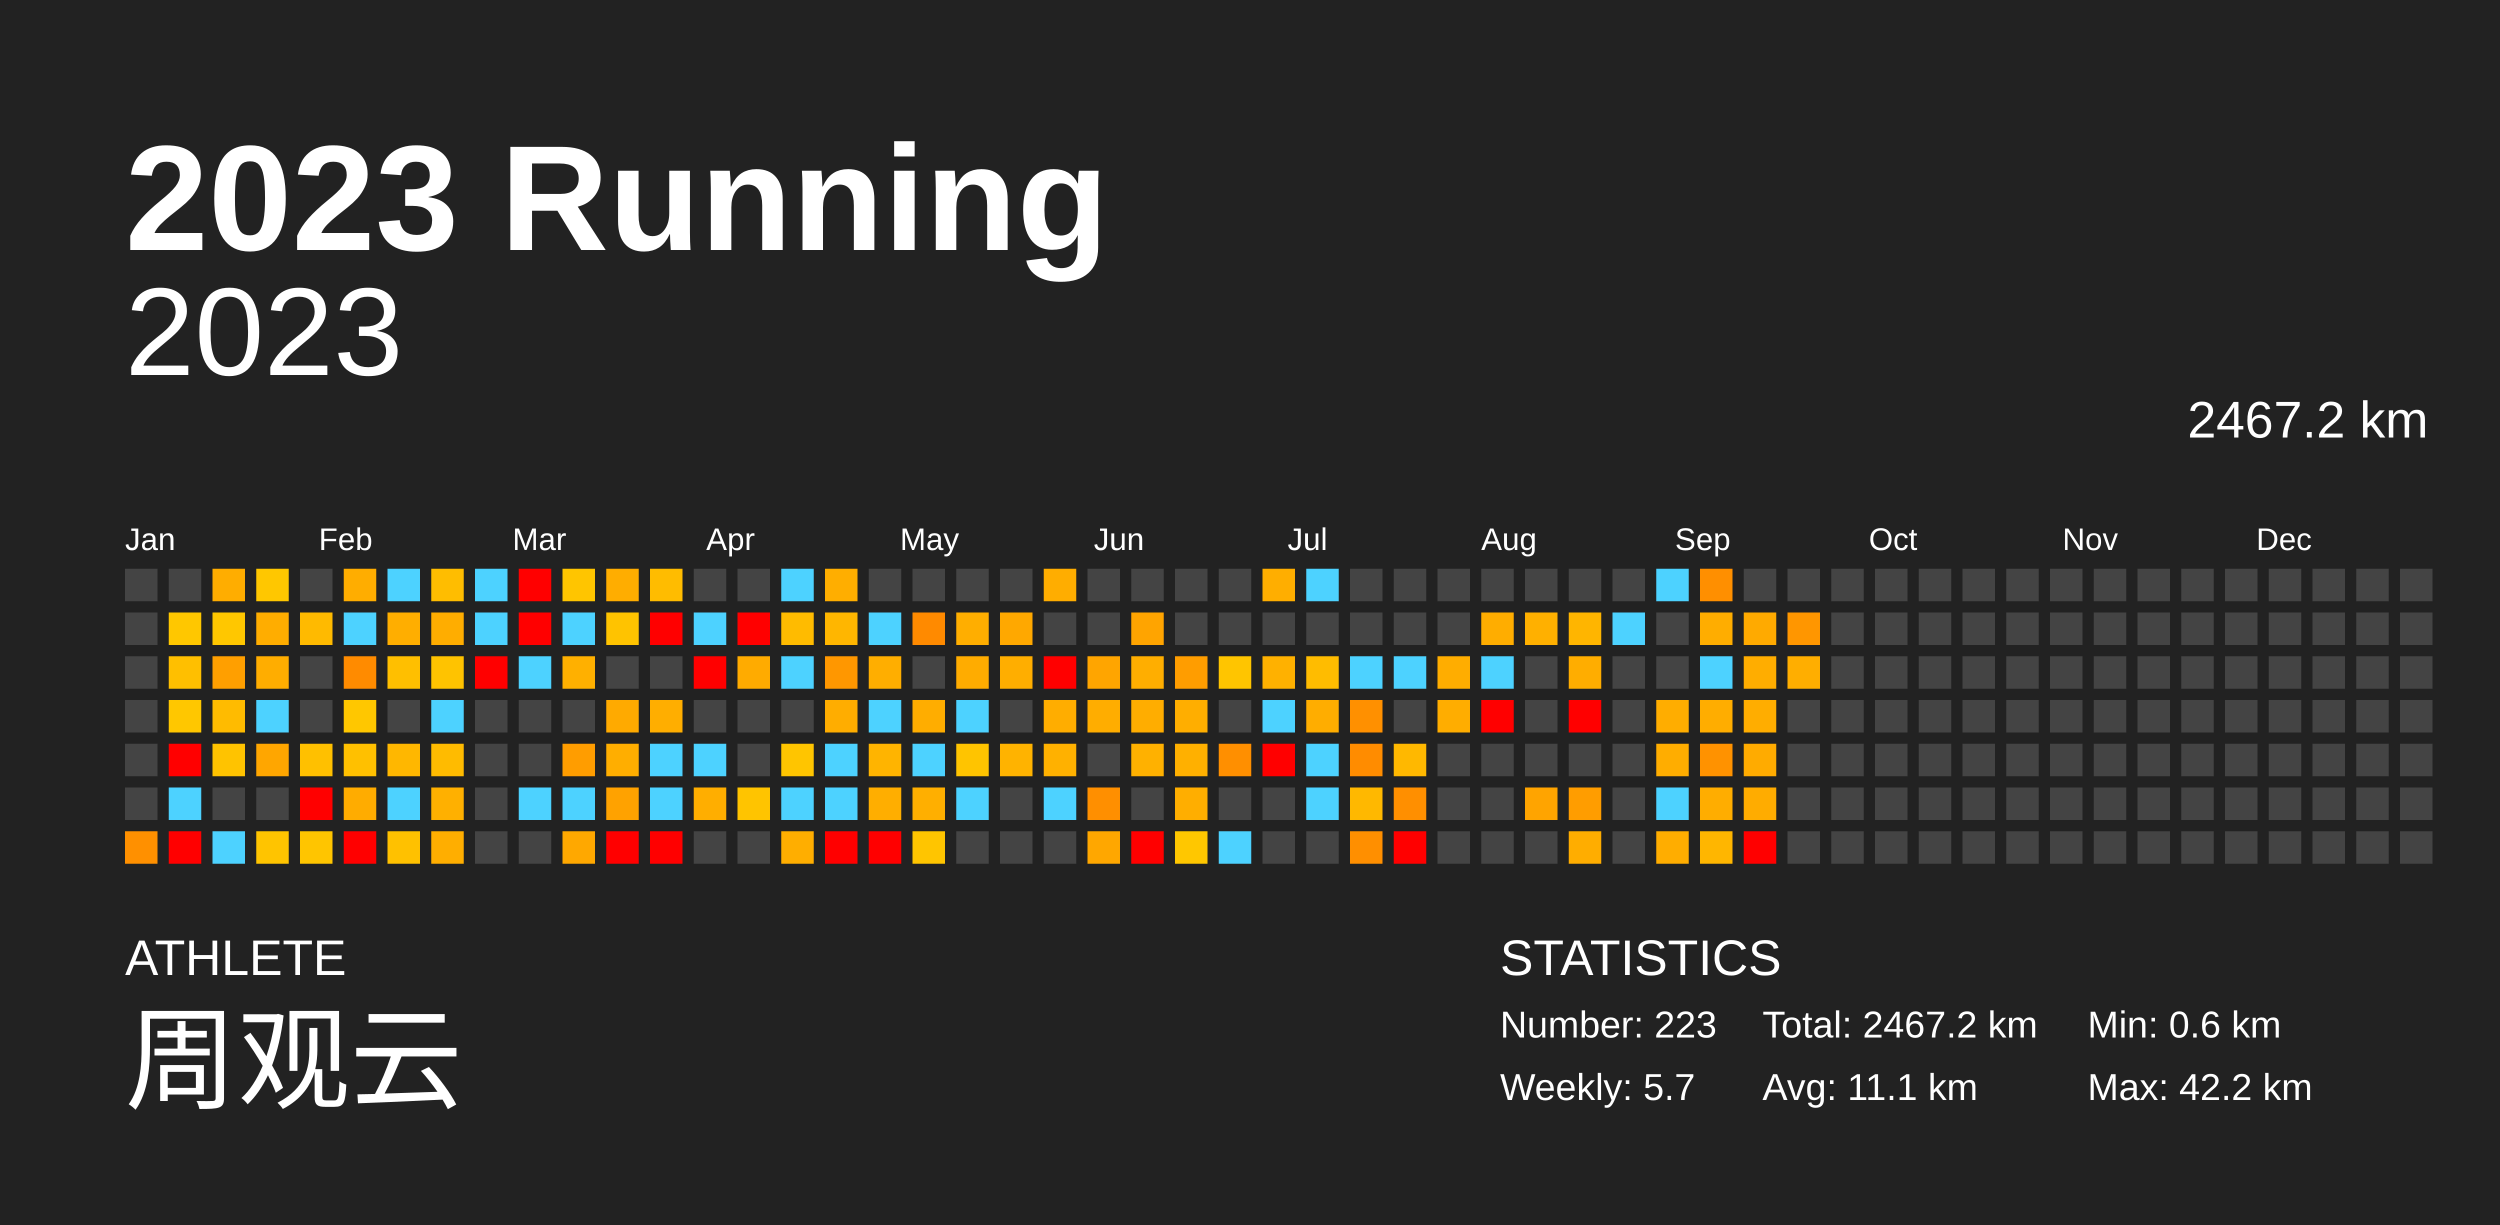
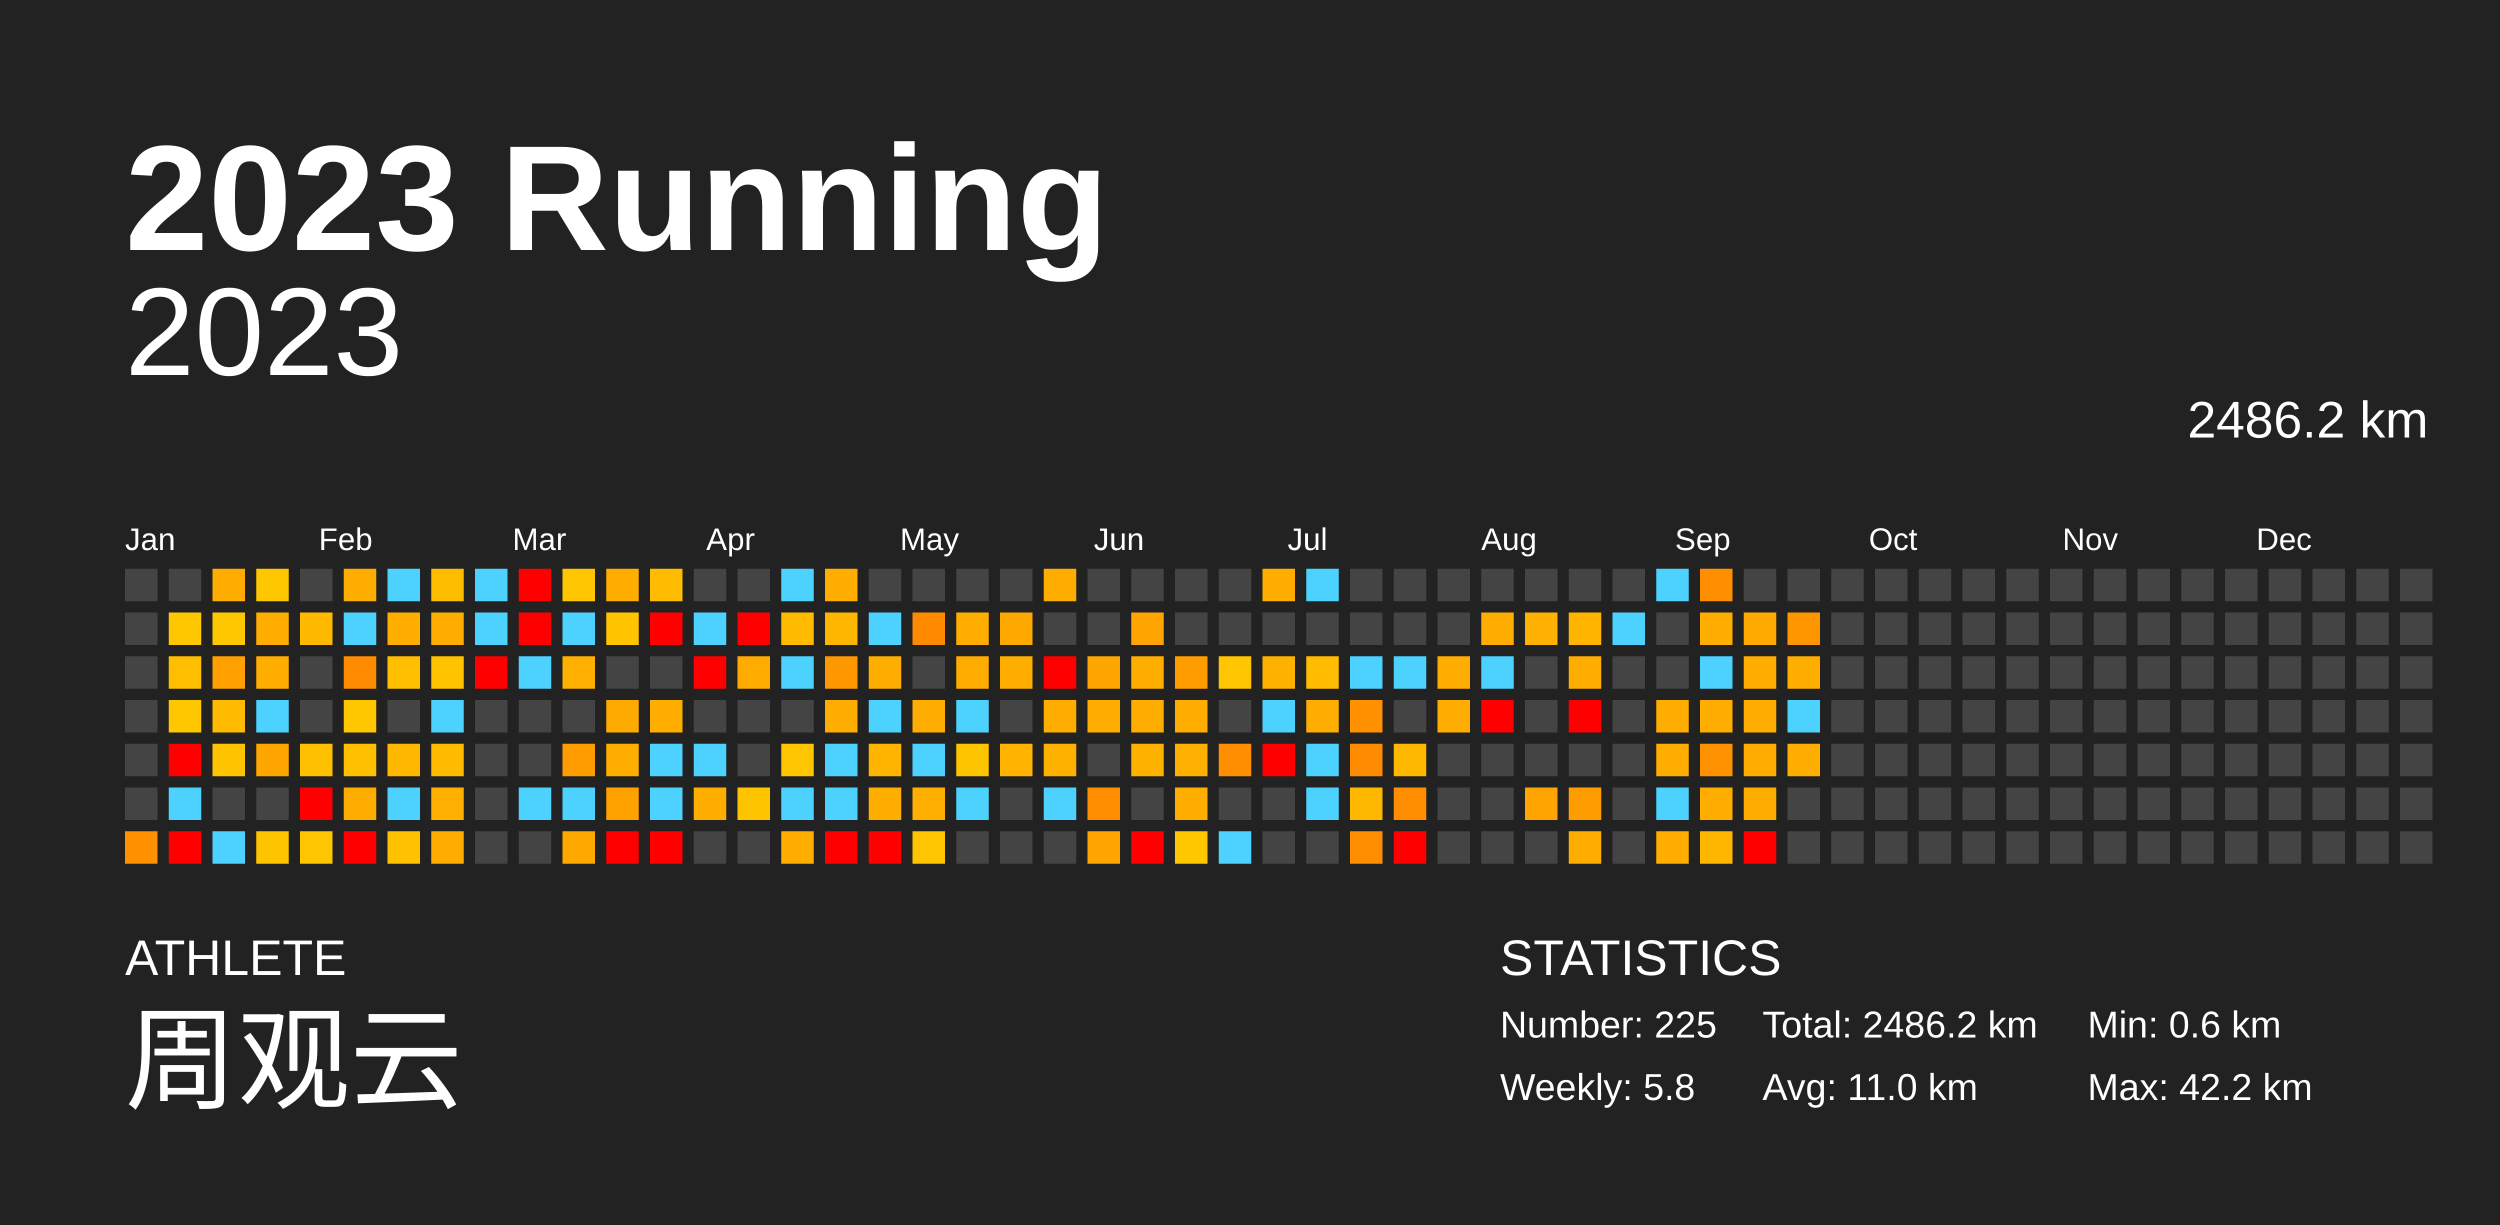
<svg xmlns="http://www.w3.org/2000/svg" baseProfile="full" height="98mm" version="1.1" viewBox="0,0,200,98" width="200mm">
  <defs />
  <rect fill="#222222" height="98" width="200" x="0" y="0" />
  <text fill="#FFFFFF" style="font-size:12px; font-family:Arial; font-weight:bold;" x="10" y="20">2023 Running</text>
  <text fill="#FFFFFF" style="font-size:4px; font-family:Arial" x="10" y="78">ATHLETE</text>
  <text fill="#FFFFFF" style="font-size:9px; font-family:Arial" x="10" y="88">周观云</text>
  <text fill="#FFFFFF" style="font-size:4px; font-family:Arial" x="120" y="78">STATISTICS</text>
-   <text fill="#FFFFFF" style="font-size:3px; font-family:Arial" x="120" y="83">Number: 223</text>
-   <text fill="#FFFFFF" style="font-size:3px; font-family:Arial" x="120" y="88">Weekly: 5.7</text>
-   <text fill="#FFFFFF" style="font-size:3px; font-family:Arial" x="141" y="83">Total: 2467.2 km</text>
-   <text fill="#FFFFFF" style="font-size:3px; font-family:Arial" x="141" y="88">Avg: 11.1 km</text>
+   <text fill="#FFFFFF" style="font-size:3px; font-family:Arial" x="120" y="83">Number: 225</text>
+   <text fill="#FFFFFF" style="font-size:3px; font-family:Arial" x="120" y="88">Weekly: 5.8</text>
+   <text fill="#FFFFFF" style="font-size:3px; font-family:Arial" x="141" y="83">Total: 2486.2 km</text>
+   <text fill="#FFFFFF" style="font-size:3px; font-family:Arial" x="141" y="88">Avg: 11.0 km</text>
  <text fill="#FFFFFF" style="font-size:3px; font-family:Arial" x="167" y="83">Min: 0.6 km</text>
  <text fill="#FFFFFF" style="font-size:3px; font-family:Arial" x="167" y="88">Max: 42.2 km</text>
  <text alignment-baseline="hanging" fill="#FFFFFF" style="font-size:10.0px; font-family:Arial;" x="10" y="30">2023</text>
-   <text alignment-baseline="hanging" fill="#FFFFFF" style="font-size:4.125px; font-family:Arial;" x="175" y="35">2467.2 km</text>
+   <text alignment-baseline="hanging" fill="#FFFFFF" style="font-size:4.125px; font-family:Arial;" x="175" y="35">2486.2 km</text>
  <text fill="#FFFFFF" style="font-size:2.5px; font-family:Arial" x="10.0" y="44">Jan</text>
  <text fill="#FFFFFF" style="font-size:2.5px; font-family:Arial" x="25.5" y="44">Feb</text>
  <text fill="#FFFFFF" style="font-size:2.5px; font-family:Arial" x="41.0" y="44">Mar</text>
  <text fill="#FFFFFF" style="font-size:2.5px; font-family:Arial" x="56.5" y="44">Apr</text>
  <text fill="#FFFFFF" style="font-size:2.5px; font-family:Arial" x="72.0" y="44">May</text>
  <text fill="#FFFFFF" style="font-size:2.5px; font-family:Arial" x="87.5" y="44">Jun</text>
  <text fill="#FFFFFF" style="font-size:2.5px; font-family:Arial" x="103.0" y="44">Jul</text>
  <text fill="#FFFFFF" style="font-size:2.5px; font-family:Arial" x="118.5" y="44">Aug</text>
  <text fill="#FFFFFF" style="font-size:2.5px; font-family:Arial" x="134.0" y="44">Sep</text>
  <text fill="#FFFFFF" style="font-size:2.5px; font-family:Arial" x="149.5" y="44">Oct</text>
  <text fill="#FFFFFF" style="font-size:2.5px; font-family:Arial" x="165.0" y="44">Nov</text>
  <text fill="#FFFFFF" style="font-size:2.5px; font-family:Arial" x="180.5" y="44">Dec</text>
  <rect fill="#444444" height="2.6" width="2.6" x="10.0" y="45.5" />
  <rect fill="#444444" height="2.6" width="2.6" x="10.0" y="49.0" />
  <rect fill="#444444" height="2.6" width="2.6" x="10.0" y="52.5" />
  <rect fill="#444444" height="2.6" width="2.6" x="10.0" y="56.0" />
  <rect fill="#444444" height="2.6" width="2.6" x="10.0" y="59.5" />
  <rect fill="#444444" height="2.6" width="2.6" x="10.0" y="63.0" />
  <rect fill="#ff9000" height="2.6" width="2.6" x="10.0" y="66.5" />
  <rect fill="#444444" height="2.6" width="2.6" x="13.5" y="45.5" />
  <rect fill="#ffc700" height="2.6" width="2.6" x="13.5" y="49.0" />
  <rect fill="#ffbf00" height="2.6" width="2.6" x="13.5" y="52.5" />
  <rect fill="#ffc700" height="2.6" width="2.6" x="13.5" y="56.0" />
  <rect fill="red" height="2.6" width="2.6" x="13.5" y="59.5" />
  <rect fill="#4dd2ff" height="2.6" width="2.6" x="13.5" y="63.0" />
  <rect fill="red" height="2.6" width="2.6" x="13.5" y="66.5" />
  <rect fill="#ffad00" height="2.6" width="2.6" x="17.0" y="45.5" />
  <rect fill="#ffc700" height="2.6" width="2.6" x="17.0" y="49.0" />
  <rect fill="#ff9f00" height="2.6" width="2.6" x="17.0" y="52.5" />
  <rect fill="#ffbb00" height="2.6" width="2.6" x="17.0" y="56.0" />
  <rect fill="#ffc300" height="2.6" width="2.6" x="17.0" y="59.5" />
  <rect fill="#444444" height="2.6" width="2.6" x="17.0" y="63.0" />
  <rect fill="#4dd2ff" height="2.6" width="2.6" x="17.0" y="66.5" />
  <rect fill="#ffc700" height="2.6" width="2.6" x="20.5" y="45.5" />
  <rect fill="#ffad00" height="2.6" width="2.6" x="20.5" y="49.0" />
  <rect fill="#ffad00" height="2.6" width="2.6" x="20.5" y="52.5" />
  <rect fill="#4dd2ff" height="2.6" width="2.6" x="20.5" y="56.0" />
  <rect fill="#ffa600" height="2.6" width="2.6" x="20.5" y="59.5" />
  <rect fill="#444444" height="2.6" width="2.6" x="20.5" y="63.0" />
  <rect fill="#ffc400" height="2.6" width="2.6" x="20.5" y="66.5" />
  <rect fill="#444444" height="2.6" width="2.6" x="24.0" y="45.5" />
  <rect fill="#ffba00" height="2.6" width="2.6" x="24.0" y="49.0" />
  <rect fill="#444444" height="2.6" width="2.6" x="24.0" y="52.5" />
  <rect fill="#444444" height="2.6" width="2.6" x="24.0" y="56.0" />
  <rect fill="#ffc000" height="2.6" width="2.6" x="24.0" y="59.5" />
  <rect fill="red" height="2.6" width="2.6" x="24.0" y="63.0" />
  <rect fill="#ffc500" height="2.6" width="2.6" x="24.0" y="66.5" />
  <rect fill="#ffad00" height="2.6" width="2.6" x="27.5" y="45.5" />
  <rect fill="#4dd2ff" height="2.6" width="2.6" x="27.5" y="49.0" />
  <rect fill="#ff8b00" height="2.6" width="2.6" x="27.5" y="52.5" />
  <rect fill="#ffc700" height="2.6" width="2.6" x="27.5" y="56.0" />
  <rect fill="#ffc000" height="2.6" width="2.6" x="27.5" y="59.5" />
  <rect fill="#ffac00" height="2.6" width="2.6" x="27.5" y="63.0" />
  <rect fill="red" height="2.6" width="2.6" x="27.5" y="66.5" />
  <rect fill="#4dd2ff" height="2.6" width="2.6" x="31.0" y="45.5" />
  <rect fill="#ffae00" height="2.6" width="2.6" x="31.0" y="49.0" />
  <rect fill="#ffbf00" height="2.6" width="2.6" x="31.0" y="52.5" />
  <rect fill="#444444" height="2.6" width="2.6" x="31.0" y="56.0" />
  <rect fill="#ffb700" height="2.6" width="2.6" x="31.0" y="59.5" />
  <rect fill="#4dd2ff" height="2.6" width="2.6" x="31.0" y="63.0" />
  <rect fill="#ffc100" height="2.6" width="2.6" x="31.0" y="66.5" />
  <rect fill="#ffbd00" height="2.6" width="2.6" x="34.5" y="45.5" />
  <rect fill="#ffad00" height="2.6" width="2.6" x="34.5" y="49.0" />
  <rect fill="#ffc300" height="2.6" width="2.6" x="34.5" y="52.5" />
  <rect fill="#4dd2ff" height="2.6" width="2.6" x="34.5" y="56.0" />
  <rect fill="#ffbb00" height="2.6" width="2.6" x="34.5" y="59.5" />
  <rect fill="#ffb000" height="2.6" width="2.6" x="34.5" y="63.0" />
  <rect fill="#ffae00" height="2.6" width="2.6" x="34.5" y="66.5" />
  <rect fill="#4dd2ff" height="2.6" width="2.6" x="38.0" y="45.5" />
  <rect fill="#4dd2ff" height="2.6" width="2.6" x="38.0" y="49.0" />
  <rect fill="red" height="2.6" width="2.6" x="38.0" y="52.5" />
  <rect fill="#444444" height="2.6" width="2.6" x="38.0" y="56.0" />
  <rect fill="#444444" height="2.6" width="2.6" x="38.0" y="59.5" />
  <rect fill="#444444" height="2.6" width="2.6" x="38.0" y="63.0" />
  <rect fill="#444444" height="2.6" width="2.6" x="38.0" y="66.5" />
  <rect fill="red" height="2.6" width="2.6" x="41.5" y="45.5" />
  <rect fill="red" height="2.6" width="2.6" x="41.5" y="49.0" />
  <rect fill="#4dd2ff" height="2.6" width="2.6" x="41.5" y="52.5" />
  <rect fill="#444444" height="2.6" width="2.6" x="41.5" y="56.0" />
  <rect fill="#444444" height="2.6" width="2.6" x="41.5" y="59.5" />
  <rect fill="#4dd2ff" height="2.6" width="2.6" x="41.5" y="63.0" />
  <rect fill="#444444" height="2.6" width="2.6" x="41.5" y="66.5" />
  <rect fill="#ffc500" height="2.6" width="2.6" x="45.0" y="45.5" />
  <rect fill="#4dd2ff" height="2.6" width="2.6" x="45.0" y="49.0" />
  <rect fill="#ffb000" height="2.6" width="2.6" x="45.0" y="52.5" />
  <rect fill="#444444" height="2.6" width="2.6" x="45.0" y="56.0" />
  <rect fill="#ff9d00" height="2.6" width="2.6" x="45.0" y="59.5" />
  <rect fill="#4dd2ff" height="2.6" width="2.6" x="45.0" y="63.0" />
  <rect fill="#ffa800" height="2.6" width="2.6" x="45.0" y="66.5" />
  <rect fill="#ffad00" height="2.6" width="2.6" x="48.5" y="45.5" />
  <rect fill="#ffc300" height="2.6" width="2.6" x="48.5" y="49.0" />
  <rect fill="#444444" height="2.6" width="2.6" x="48.5" y="52.5" />
  <rect fill="#ffaa00" height="2.6" width="2.6" x="48.5" y="56.0" />
  <rect fill="#ffae00" height="2.6" width="2.6" x="48.5" y="59.5" />
  <rect fill="#ffa200" height="2.6" width="2.6" x="48.5" y="63.0" />
  <rect fill="red" height="2.6" width="2.6" x="48.5" y="66.5" />
  <rect fill="#ffbc00" height="2.6" width="2.6" x="52.0" y="45.5" />
  <rect fill="red" height="2.6" width="2.6" x="52.0" y="49.0" />
  <rect fill="#444444" height="2.6" width="2.6" x="52.0" y="52.5" />
  <rect fill="#ffae00" height="2.6" width="2.6" x="52.0" y="56.0" />
  <rect fill="#4dd2ff" height="2.6" width="2.6" x="52.0" y="59.5" />
  <rect fill="#4dd2ff" height="2.6" width="2.6" x="52.0" y="63.0" />
  <rect fill="red" height="2.6" width="2.6" x="52.0" y="66.5" />
  <rect fill="#444444" height="2.6" width="2.6" x="55.5" y="45.5" />
  <rect fill="#4dd2ff" height="2.6" width="2.6" x="55.5" y="49.0" />
  <rect fill="red" height="2.6" width="2.6" x="55.5" y="52.5" />
  <rect fill="#444444" height="2.6" width="2.6" x="55.5" y="56.0" />
  <rect fill="#4dd2ff" height="2.6" width="2.6" x="55.5" y="59.5" />
  <rect fill="#ffae00" height="2.6" width="2.6" x="55.5" y="63.0" />
  <rect fill="#444444" height="2.6" width="2.6" x="55.5" y="66.5" />
  <rect fill="#444444" height="2.6" width="2.6" x="59.0" y="45.5" />
  <rect fill="red" height="2.6" width="2.6" x="59.0" y="49.0" />
  <rect fill="#ffab00" height="2.6" width="2.6" x="59.0" y="52.5" />
  <rect fill="#444444" height="2.6" width="2.6" x="59.0" y="56.0" />
  <rect fill="#444444" height="2.6" width="2.6" x="59.0" y="59.5" />
  <rect fill="#ffc400" height="2.6" width="2.6" x="59.0" y="63.0" />
  <rect fill="#444444" height="2.6" width="2.6" x="59.0" y="66.5" />
  <rect fill="#4dd2ff" height="2.6" width="2.6" x="62.5" y="45.5" />
  <rect fill="#ffbb00" height="2.6" width="2.6" x="62.5" y="49.0" />
  <rect fill="#4dd2ff" height="2.6" width="2.6" x="62.5" y="52.5" />
  <rect fill="#444444" height="2.6" width="2.6" x="62.5" y="56.0" />
  <rect fill="#ffc500" height="2.6" width="2.6" x="62.5" y="59.5" />
  <rect fill="#4dd2ff" height="2.6" width="2.6" x="62.5" y="63.0" />
  <rect fill="#ffae00" height="2.6" width="2.6" x="62.5" y="66.5" />
  <rect fill="#ffae00" height="2.6" width="2.6" x="66.0" y="45.5" />
  <rect fill="#ffb600" height="2.6" width="2.6" x="66.0" y="49.0" />
  <rect fill="#ff9700" height="2.6" width="2.6" x="66.0" y="52.5" />
  <rect fill="#ffad00" height="2.6" width="2.6" x="66.0" y="56.0" />
  <rect fill="#4dd2ff" height="2.6" width="2.6" x="66.0" y="59.5" />
  <rect fill="#4dd2ff" height="2.6" width="2.6" x="66.0" y="63.0" />
  <rect fill="red" height="2.6" width="2.6" x="66.0" y="66.5" />
  <rect fill="#444444" height="2.6" width="2.6" x="69.5" y="45.5" />
  <rect fill="#4dd2ff" height="2.6" width="2.6" x="69.5" y="49.0" />
  <rect fill="#ffae00" height="2.6" width="2.6" x="69.5" y="52.5" />
  <rect fill="#4dd2ff" height="2.6" width="2.6" x="69.5" y="56.0" />
  <rect fill="#ffb400" height="2.6" width="2.6" x="69.5" y="59.5" />
  <rect fill="#ffae00" height="2.6" width="2.6" x="69.5" y="63.0" />
  <rect fill="red" height="2.6" width="2.6" x="69.5" y="66.5" />
  <rect fill="#444444" height="2.6" width="2.6" x="73.0" y="45.5" />
  <rect fill="#ff8a00" height="2.6" width="2.6" x="73.0" y="49.0" />
  <rect fill="#444444" height="2.6" width="2.6" x="73.0" y="52.5" />
  <rect fill="#ffad00" height="2.6" width="2.6" x="73.0" y="56.0" />
  <rect fill="#4dd2ff" height="2.6" width="2.6" x="73.0" y="59.5" />
  <rect fill="#ffaf00" height="2.6" width="2.6" x="73.0" y="63.0" />
  <rect fill="#ffc500" height="2.6" width="2.6" x="73.0" y="66.5" />
  <rect fill="#444444" height="2.6" width="2.6" x="76.5" y="45.5" />
  <rect fill="#ffae00" height="2.6" width="2.6" x="76.5" y="49.0" />
  <rect fill="#ffac00" height="2.6" width="2.6" x="76.5" y="52.5" />
  <rect fill="#4dd2ff" height="2.6" width="2.6" x="76.5" y="56.0" />
  <rect fill="#ffc400" height="2.6" width="2.6" x="76.5" y="59.5" />
  <rect fill="#4dd2ff" height="2.6" width="2.6" x="76.5" y="63.0" />
  <rect fill="#444444" height="2.6" width="2.6" x="76.5" y="66.5" />
  <rect fill="#444444" height="2.6" width="2.6" x="80.0" y="45.5" />
  <rect fill="#ffa800" height="2.6" width="2.6" x="80.0" y="49.0" />
  <rect fill="#ffae00" height="2.6" width="2.6" x="80.0" y="52.5" />
  <rect fill="#444444" height="2.6" width="2.6" x="80.0" y="56.0" />
  <rect fill="#ffb300" height="2.6" width="2.6" x="80.0" y="59.5" />
  <rect fill="#444444" height="2.6" width="2.6" x="80.0" y="63.0" />
  <rect fill="#444444" height="2.6" width="2.6" x="80.0" y="66.5" />
  <rect fill="#ffad00" height="2.6" width="2.6" x="83.5" y="45.5" />
  <rect fill="#444444" height="2.6" width="2.6" x="83.5" y="49.0" />
  <rect fill="red" height="2.6" width="2.6" x="83.5" y="52.5" />
  <rect fill="#ffad00" height="2.6" width="2.6" x="83.5" y="56.0" />
  <rect fill="#ffb100" height="2.6" width="2.6" x="83.5" y="59.5" />
  <rect fill="#4dd2ff" height="2.6" width="2.6" x="83.5" y="63.0" />
  <rect fill="#444444" height="2.6" width="2.6" x="83.5" y="66.5" />
  <rect fill="#444444" height="2.6" width="2.6" x="87.0" y="45.5" />
  <rect fill="#444444" height="2.6" width="2.6" x="87.0" y="49.0" />
  <rect fill="#ffa500" height="2.6" width="2.6" x="87.0" y="52.5" />
  <rect fill="#ffad00" height="2.6" width="2.6" x="87.0" y="56.0" />
  <rect fill="#444444" height="2.6" width="2.6" x="87.0" y="59.5" />
  <rect fill="#ff8f00" height="2.6" width="2.6" x="87.0" y="63.0" />
  <rect fill="#ffa700" height="2.6" width="2.6" x="87.0" y="66.5" />
  <rect fill="#444444" height="2.6" width="2.6" x="90.5" y="45.5" />
  <rect fill="#ffa400" height="2.6" width="2.6" x="90.5" y="49.0" />
  <rect fill="#ffae00" height="2.6" width="2.6" x="90.5" y="52.5" />
  <rect fill="#ffad00" height="2.6" width="2.6" x="90.5" y="56.0" />
  <rect fill="#ffb100" height="2.6" width="2.6" x="90.5" y="59.5" />
  <rect fill="#444444" height="2.6" width="2.6" x="90.5" y="63.0" />
  <rect fill="red" height="2.6" width="2.6" x="90.5" y="66.5" />
  <rect fill="#444444" height="2.6" width="2.6" x="94.0" y="45.5" />
  <rect fill="#444444" height="2.6" width="2.6" x="94.0" y="49.0" />
  <rect fill="#ff9d00" height="2.6" width="2.6" x="94.0" y="52.5" />
  <rect fill="#ffae00" height="2.6" width="2.6" x="94.0" y="56.0" />
  <rect fill="#ffb000" height="2.6" width="2.6" x="94.0" y="59.5" />
  <rect fill="#ffae00" height="2.6" width="2.6" x="94.0" y="63.0" />
  <rect fill="#ffc700" height="2.6" width="2.6" x="94.0" y="66.5" />
  <rect fill="#444444" height="2.6" width="2.6" x="97.5" y="45.5" />
  <rect fill="#444444" height="2.6" width="2.6" x="97.5" y="49.0" />
  <rect fill="#ffc500" height="2.6" width="2.6" x="97.5" y="52.5" />
  <rect fill="#444444" height="2.6" width="2.6" x="97.5" y="56.0" />
  <rect fill="#ff8f00" height="2.6" width="2.6" x="97.5" y="59.5" />
  <rect fill="#444444" height="2.6" width="2.6" x="97.5" y="63.0" />
  <rect fill="#4dd2ff" height="2.6" width="2.6" x="97.5" y="66.5" />
  <rect fill="#ffae00" height="2.6" width="2.6" x="101.0" y="45.5" />
  <rect fill="#444444" height="2.6" width="2.6" x="101.0" y="49.0" />
  <rect fill="#ffb100" height="2.6" width="2.6" x="101.0" y="52.5" />
  <rect fill="#4dd2ff" height="2.6" width="2.6" x="101.0" y="56.0" />
  <rect fill="red" height="2.6" width="2.6" x="101.0" y="59.5" />
  <rect fill="#444444" height="2.6" width="2.6" x="101.0" y="63.0" />
  <rect fill="#444444" height="2.6" width="2.6" x="101.0" y="66.5" />
  <rect fill="#4dd2ff" height="2.6" width="2.6" x="104.5" y="45.5" />
  <rect fill="#444444" height="2.6" width="2.6" x="104.5" y="49.0" />
  <rect fill="#ffbc00" height="2.6" width="2.6" x="104.5" y="52.5" />
  <rect fill="#ffad00" height="2.6" width="2.6" x="104.5" y="56.0" />
  <rect fill="#4dd2ff" height="2.6" width="2.6" x="104.5" y="59.5" />
  <rect fill="#4dd2ff" height="2.6" width="2.6" x="104.5" y="63.0" />
  <rect fill="#444444" height="2.6" width="2.6" x="104.5" y="66.5" />
  <rect fill="#444444" height="2.6" width="2.6" x="108.0" y="45.5" />
  <rect fill="#444444" height="2.6" width="2.6" x="108.0" y="49.0" />
  <rect fill="#4dd2ff" height="2.6" width="2.6" x="108.0" y="52.5" />
  <rect fill="#ff9000" height="2.6" width="2.6" x="108.0" y="56.0" />
  <rect fill="#ff8c00" height="2.6" width="2.6" x="108.0" y="59.5" />
  <rect fill="#ffb800" height="2.6" width="2.6" x="108.0" y="63.0" />
  <rect fill="#ff8f00" height="2.6" width="2.6" x="108.0" y="66.5" />
  <rect fill="#444444" height="2.6" width="2.6" x="111.5" y="45.5" />
  <rect fill="#444444" height="2.6" width="2.6" x="111.5" y="49.0" />
  <rect fill="#4dd2ff" height="2.6" width="2.6" x="111.5" y="52.5" />
  <rect fill="#444444" height="2.6" width="2.6" x="111.5" y="56.0" />
  <rect fill="#ffb800" height="2.6" width="2.6" x="111.5" y="59.5" />
  <rect fill="#ff8f00" height="2.6" width="2.6" x="111.5" y="63.0" />
  <rect fill="red" height="2.6" width="2.6" x="111.5" y="66.5" />
  <rect fill="#444444" height="2.6" width="2.6" x="115.0" y="45.5" />
  <rect fill="#444444" height="2.6" width="2.6" x="115.0" y="49.0" />
  <rect fill="#ffad00" height="2.6" width="2.6" x="115.0" y="52.5" />
  <rect fill="#ffad00" height="2.6" width="2.6" x="115.0" y="56.0" />
  <rect fill="#444444" height="2.6" width="2.6" x="115.0" y="59.5" />
  <rect fill="#444444" height="2.6" width="2.6" x="115.0" y="63.0" />
  <rect fill="#444444" height="2.6" width="2.6" x="115.0" y="66.5" />
  <rect fill="#444444" height="2.6" width="2.6" x="118.5" y="45.5" />
  <rect fill="#ffad00" height="2.6" width="2.6" x="118.5" y="49.0" />
  <rect fill="#4dd2ff" height="2.6" width="2.6" x="118.5" y="52.5" />
  <rect fill="red" height="2.6" width="2.6" x="118.5" y="56.0" />
  <rect fill="#444444" height="2.6" width="2.6" x="118.5" y="59.5" />
  <rect fill="#444444" height="2.6" width="2.6" x="118.5" y="63.0" />
  <rect fill="#444444" height="2.6" width="2.6" x="118.5" y="66.5" />
  <rect fill="#444444" height="2.6" width="2.6" x="122.0" y="45.5" />
  <rect fill="#ffb000" height="2.6" width="2.6" x="122.0" y="49.0" />
  <rect fill="#444444" height="2.6" width="2.6" x="122.0" y="52.5" />
  <rect fill="#444444" height="2.6" width="2.6" x="122.0" y="56.0" />
  <rect fill="#444444" height="2.6" width="2.6" x="122.0" y="59.5" />
  <rect fill="#ffa400" height="2.6" width="2.6" x="122.0" y="63.0" />
  <rect fill="#444444" height="2.6" width="2.6" x="122.0" y="66.5" />
  <rect fill="#444444" height="2.6" width="2.6" x="125.5" y="45.5" />
  <rect fill="#ffb500" height="2.6" width="2.6" x="125.5" y="49.0" />
  <rect fill="#ffad00" height="2.6" width="2.6" x="125.5" y="52.5" />
  <rect fill="red" height="2.6" width="2.6" x="125.5" y="56.0" />
  <rect fill="#444444" height="2.6" width="2.6" x="125.5" y="59.5" />
  <rect fill="#ff9d00" height="2.6" width="2.6" x="125.5" y="63.0" />
  <rect fill="#ffad00" height="2.6" width="2.6" x="125.5" y="66.5" />
  <rect fill="#444444" height="2.6" width="2.6" x="129.0" y="45.5" />
  <rect fill="#4dd2ff" height="2.6" width="2.6" x="129.0" y="49.0" />
  <rect fill="#444444" height="2.6" width="2.6" x="129.0" y="52.5" />
  <rect fill="#444444" height="2.6" width="2.6" x="129.0" y="56.0" />
  <rect fill="#444444" height="2.6" width="2.6" x="129.0" y="59.5" />
  <rect fill="#444444" height="2.6" width="2.6" x="129.0" y="63.0" />
  <rect fill="#444444" height="2.6" width="2.6" x="129.0" y="66.5" />
  <rect fill="#4dd2ff" height="2.6" width="2.6" x="132.5" y="45.5" />
  <rect fill="#444444" height="2.6" width="2.6" x="132.5" y="49.0" />
  <rect fill="#444444" height="2.6" width="2.6" x="132.5" y="52.5" />
  <rect fill="#ffad00" height="2.6" width="2.6" x="132.5" y="56.0" />
  <rect fill="#ffad00" height="2.6" width="2.6" x="132.5" y="59.5" />
  <rect fill="#4dd2ff" height="2.6" width="2.6" x="132.5" y="63.0" />
  <rect fill="#ffad00" height="2.6" width="2.6" x="132.5" y="66.5" />
  <rect fill="#ff8f00" height="2.6" width="2.6" x="136.0" y="45.5" />
  <rect fill="#ffad00" height="2.6" width="2.6" x="136.0" y="49.0" />
  <rect fill="#4dd2ff" height="2.6" width="2.6" x="136.0" y="52.5" />
  <rect fill="#ffad00" height="2.6" width="2.6" x="136.0" y="56.0" />
  <rect fill="#ff9200" height="2.6" width="2.6" x="136.0" y="59.5" />
  <rect fill="#ffad00" height="2.6" width="2.6" x="136.0" y="63.0" />
  <rect fill="#ffb600" height="2.6" width="2.6" x="136.0" y="66.5" />
  <rect fill="#444444" height="2.6" width="2.6" x="139.5" y="45.5" />
  <rect fill="#ffaa00" height="2.6" width="2.6" x="139.5" y="49.0" />
  <rect fill="#ffad00" height="2.6" width="2.6" x="139.5" y="52.5" />
  <rect fill="#ffad00" height="2.6" width="2.6" x="139.5" y="56.0" />
  <rect fill="#ffab00" height="2.6" width="2.6" x="139.5" y="59.5" />
  <rect fill="#ffac00" height="2.6" width="2.6" x="139.5" y="63.0" />
  <rect fill="red" height="2.6" width="2.6" x="139.5" y="66.5" />
  <rect fill="#444444" height="2.6" width="2.6" x="143.0" y="45.5" />
  <rect fill="#ff9600" height="2.6" width="2.6" x="143.0" y="49.0" />
  <rect fill="#ffae00" height="2.6" width="2.6" x="143.0" y="52.5" />
-   <rect fill="#444444" height="2.6" width="2.6" x="143.0" y="56.0" />
-   <rect fill="#444444" height="2.6" width="2.6" x="143.0" y="59.5" />
+   <rect fill="#4dd2ff" height="2.6" width="2.6" x="143.0" y="56.0" />
+   <rect fill="#ffad00" height="2.6" width="2.6" x="143.0" y="59.5" />
  <rect fill="#444444" height="2.6" width="2.6" x="143.0" y="63.0" />
  <rect fill="#444444" height="2.6" width="2.6" x="143.0" y="66.5" />
  <rect fill="#444444" height="2.6" width="2.6" x="146.5" y="45.5" />
  <rect fill="#444444" height="2.6" width="2.6" x="146.5" y="49.0" />
  <rect fill="#444444" height="2.6" width="2.6" x="146.5" y="52.5" />
  <rect fill="#444444" height="2.6" width="2.6" x="146.5" y="56.0" />
  <rect fill="#444444" height="2.6" width="2.6" x="146.5" y="59.5" />
  <rect fill="#444444" height="2.6" width="2.6" x="146.5" y="63.0" />
  <rect fill="#444444" height="2.6" width="2.6" x="146.5" y="66.5" />
  <rect fill="#444444" height="2.6" width="2.6" x="150.0" y="45.5" />
  <rect fill="#444444" height="2.6" width="2.6" x="150.0" y="49.0" />
  <rect fill="#444444" height="2.6" width="2.6" x="150.0" y="52.5" />
  <rect fill="#444444" height="2.6" width="2.6" x="150.0" y="56.0" />
  <rect fill="#444444" height="2.6" width="2.6" x="150.0" y="59.5" />
  <rect fill="#444444" height="2.6" width="2.6" x="150.0" y="63.0" />
  <rect fill="#444444" height="2.6" width="2.6" x="150.0" y="66.5" />
  <rect fill="#444444" height="2.6" width="2.6" x="153.5" y="45.5" />
  <rect fill="#444444" height="2.6" width="2.6" x="153.5" y="49.0" />
  <rect fill="#444444" height="2.6" width="2.6" x="153.5" y="52.5" />
  <rect fill="#444444" height="2.6" width="2.6" x="153.5" y="56.0" />
  <rect fill="#444444" height="2.6" width="2.6" x="153.5" y="59.5" />
  <rect fill="#444444" height="2.6" width="2.6" x="153.5" y="63.0" />
  <rect fill="#444444" height="2.6" width="2.6" x="153.5" y="66.5" />
  <rect fill="#444444" height="2.6" width="2.6" x="157.0" y="45.5" />
  <rect fill="#444444" height="2.6" width="2.6" x="157.0" y="49.0" />
  <rect fill="#444444" height="2.6" width="2.6" x="157.0" y="52.5" />
  <rect fill="#444444" height="2.6" width="2.6" x="157.0" y="56.0" />
  <rect fill="#444444" height="2.6" width="2.6" x="157.0" y="59.5" />
  <rect fill="#444444" height="2.6" width="2.6" x="157.0" y="63.0" />
  <rect fill="#444444" height="2.6" width="2.6" x="157.0" y="66.5" />
  <rect fill="#444444" height="2.6" width="2.6" x="160.5" y="45.5" />
  <rect fill="#444444" height="2.6" width="2.6" x="160.5" y="49.0" />
  <rect fill="#444444" height="2.6" width="2.6" x="160.5" y="52.5" />
  <rect fill="#444444" height="2.6" width="2.6" x="160.5" y="56.0" />
  <rect fill="#444444" height="2.6" width="2.6" x="160.5" y="59.5" />
  <rect fill="#444444" height="2.6" width="2.6" x="160.5" y="63.0" />
  <rect fill="#444444" height="2.6" width="2.6" x="160.5" y="66.5" />
  <rect fill="#444444" height="2.6" width="2.6" x="164.0" y="45.5" />
  <rect fill="#444444" height="2.6" width="2.6" x="164.0" y="49.0" />
  <rect fill="#444444" height="2.6" width="2.6" x="164.0" y="52.5" />
  <rect fill="#444444" height="2.6" width="2.6" x="164.0" y="56.0" />
  <rect fill="#444444" height="2.6" width="2.6" x="164.0" y="59.5" />
  <rect fill="#444444" height="2.6" width="2.6" x="164.0" y="63.0" />
  <rect fill="#444444" height="2.6" width="2.6" x="164.0" y="66.5" />
  <rect fill="#444444" height="2.6" width="2.6" x="167.5" y="45.5" />
  <rect fill="#444444" height="2.6" width="2.6" x="167.5" y="49.0" />
  <rect fill="#444444" height="2.6" width="2.6" x="167.5" y="52.5" />
  <rect fill="#444444" height="2.6" width="2.6" x="167.5" y="56.0" />
  <rect fill="#444444" height="2.6" width="2.6" x="167.5" y="59.5" />
  <rect fill="#444444" height="2.6" width="2.6" x="167.5" y="63.0" />
  <rect fill="#444444" height="2.6" width="2.6" x="167.5" y="66.5" />
  <rect fill="#444444" height="2.6" width="2.6" x="171.0" y="45.5" />
  <rect fill="#444444" height="2.6" width="2.6" x="171.0" y="49.0" />
  <rect fill="#444444" height="2.6" width="2.6" x="171.0" y="52.5" />
  <rect fill="#444444" height="2.6" width="2.6" x="171.0" y="56.0" />
  <rect fill="#444444" height="2.6" width="2.6" x="171.0" y="59.5" />
  <rect fill="#444444" height="2.6" width="2.6" x="171.0" y="63.0" />
  <rect fill="#444444" height="2.6" width="2.6" x="171.0" y="66.5" />
  <rect fill="#444444" height="2.6" width="2.6" x="174.5" y="45.5" />
  <rect fill="#444444" height="2.6" width="2.6" x="174.5" y="49.0" />
  <rect fill="#444444" height="2.6" width="2.6" x="174.5" y="52.5" />
  <rect fill="#444444" height="2.6" width="2.6" x="174.5" y="56.0" />
  <rect fill="#444444" height="2.6" width="2.6" x="174.5" y="59.5" />
  <rect fill="#444444" height="2.6" width="2.6" x="174.5" y="63.0" />
  <rect fill="#444444" height="2.6" width="2.6" x="174.5" y="66.5" />
  <rect fill="#444444" height="2.6" width="2.6" x="178.0" y="45.5" />
  <rect fill="#444444" height="2.6" width="2.6" x="178.0" y="49.0" />
  <rect fill="#444444" height="2.6" width="2.6" x="178.0" y="52.5" />
  <rect fill="#444444" height="2.6" width="2.6" x="178.0" y="56.0" />
  <rect fill="#444444" height="2.6" width="2.6" x="178.0" y="59.5" />
  <rect fill="#444444" height="2.6" width="2.6" x="178.0" y="63.0" />
  <rect fill="#444444" height="2.6" width="2.6" x="178.0" y="66.5" />
  <rect fill="#444444" height="2.6" width="2.6" x="181.5" y="45.5" />
  <rect fill="#444444" height="2.6" width="2.6" x="181.5" y="49.0" />
  <rect fill="#444444" height="2.6" width="2.6" x="181.5" y="52.5" />
  <rect fill="#444444" height="2.6" width="2.6" x="181.5" y="56.0" />
  <rect fill="#444444" height="2.6" width="2.6" x="181.5" y="59.5" />
  <rect fill="#444444" height="2.6" width="2.6" x="181.5" y="63.0" />
  <rect fill="#444444" height="2.6" width="2.6" x="181.5" y="66.5" />
  <rect fill="#444444" height="2.6" width="2.6" x="185.0" y="45.5" />
  <rect fill="#444444" height="2.6" width="2.6" x="185.0" y="49.0" />
  <rect fill="#444444" height="2.6" width="2.6" x="185.0" y="52.5" />
  <rect fill="#444444" height="2.6" width="2.6" x="185.0" y="56.0" />
  <rect fill="#444444" height="2.6" width="2.6" x="185.0" y="59.5" />
  <rect fill="#444444" height="2.6" width="2.6" x="185.0" y="63.0" />
  <rect fill="#444444" height="2.6" width="2.6" x="185.0" y="66.5" />
  <rect fill="#444444" height="2.6" width="2.6" x="188.5" y="45.5" />
  <rect fill="#444444" height="2.6" width="2.6" x="188.5" y="49.0" />
  <rect fill="#444444" height="2.6" width="2.6" x="188.5" y="52.5" />
  <rect fill="#444444" height="2.6" width="2.6" x="188.5" y="56.0" />
  <rect fill="#444444" height="2.6" width="2.6" x="188.5" y="59.5" />
  <rect fill="#444444" height="2.6" width="2.6" x="188.5" y="63.0" />
  <rect fill="#444444" height="2.6" width="2.6" x="188.5" y="66.5" />
  <rect fill="#444444" height="2.6" width="2.6" x="192.0" y="45.5" />
  <rect fill="#444444" height="2.6" width="2.6" x="192.0" y="49.0" />
  <rect fill="#444444" height="2.6" width="2.6" x="192.0" y="52.5" />
  <rect fill="#444444" height="2.6" width="2.6" x="192.0" y="56.0" />
  <rect fill="#444444" height="2.6" width="2.6" x="192.0" y="59.5" />
  <rect fill="#444444" height="2.6" width="2.6" x="192.0" y="63.0" />
  <rect fill="#444444" height="2.6" width="2.6" x="192.0" y="66.5" />
</svg>
